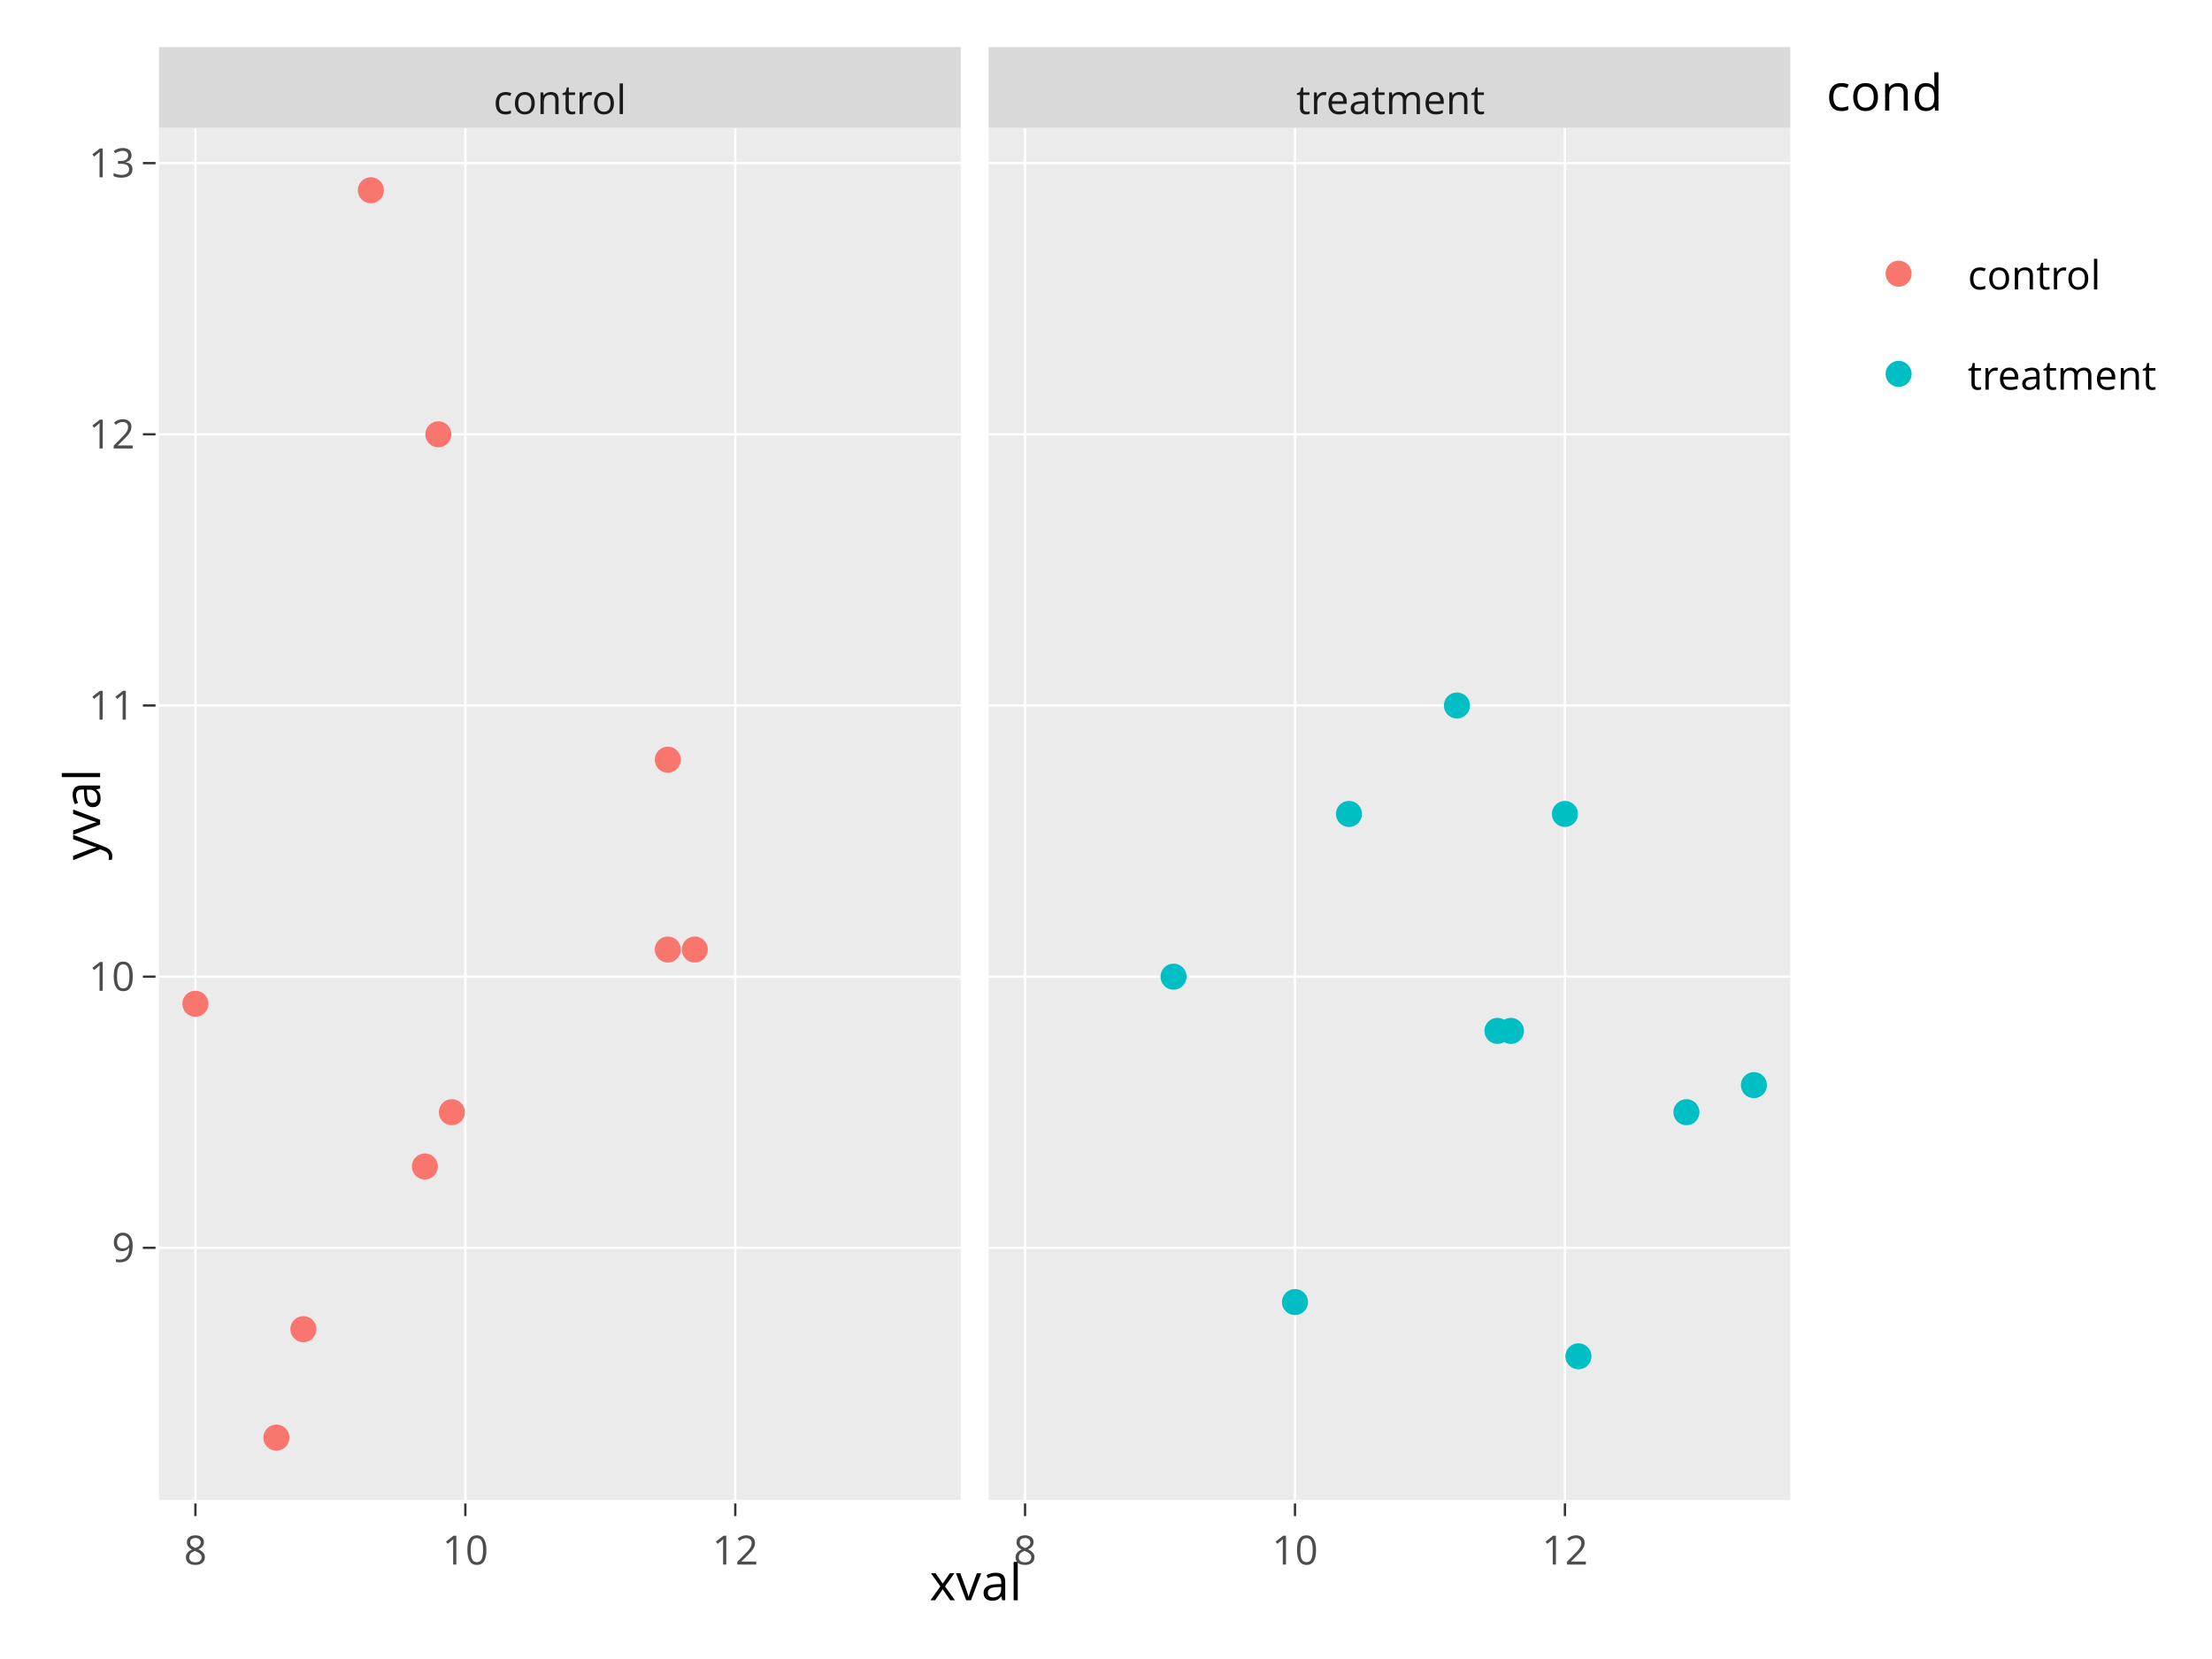
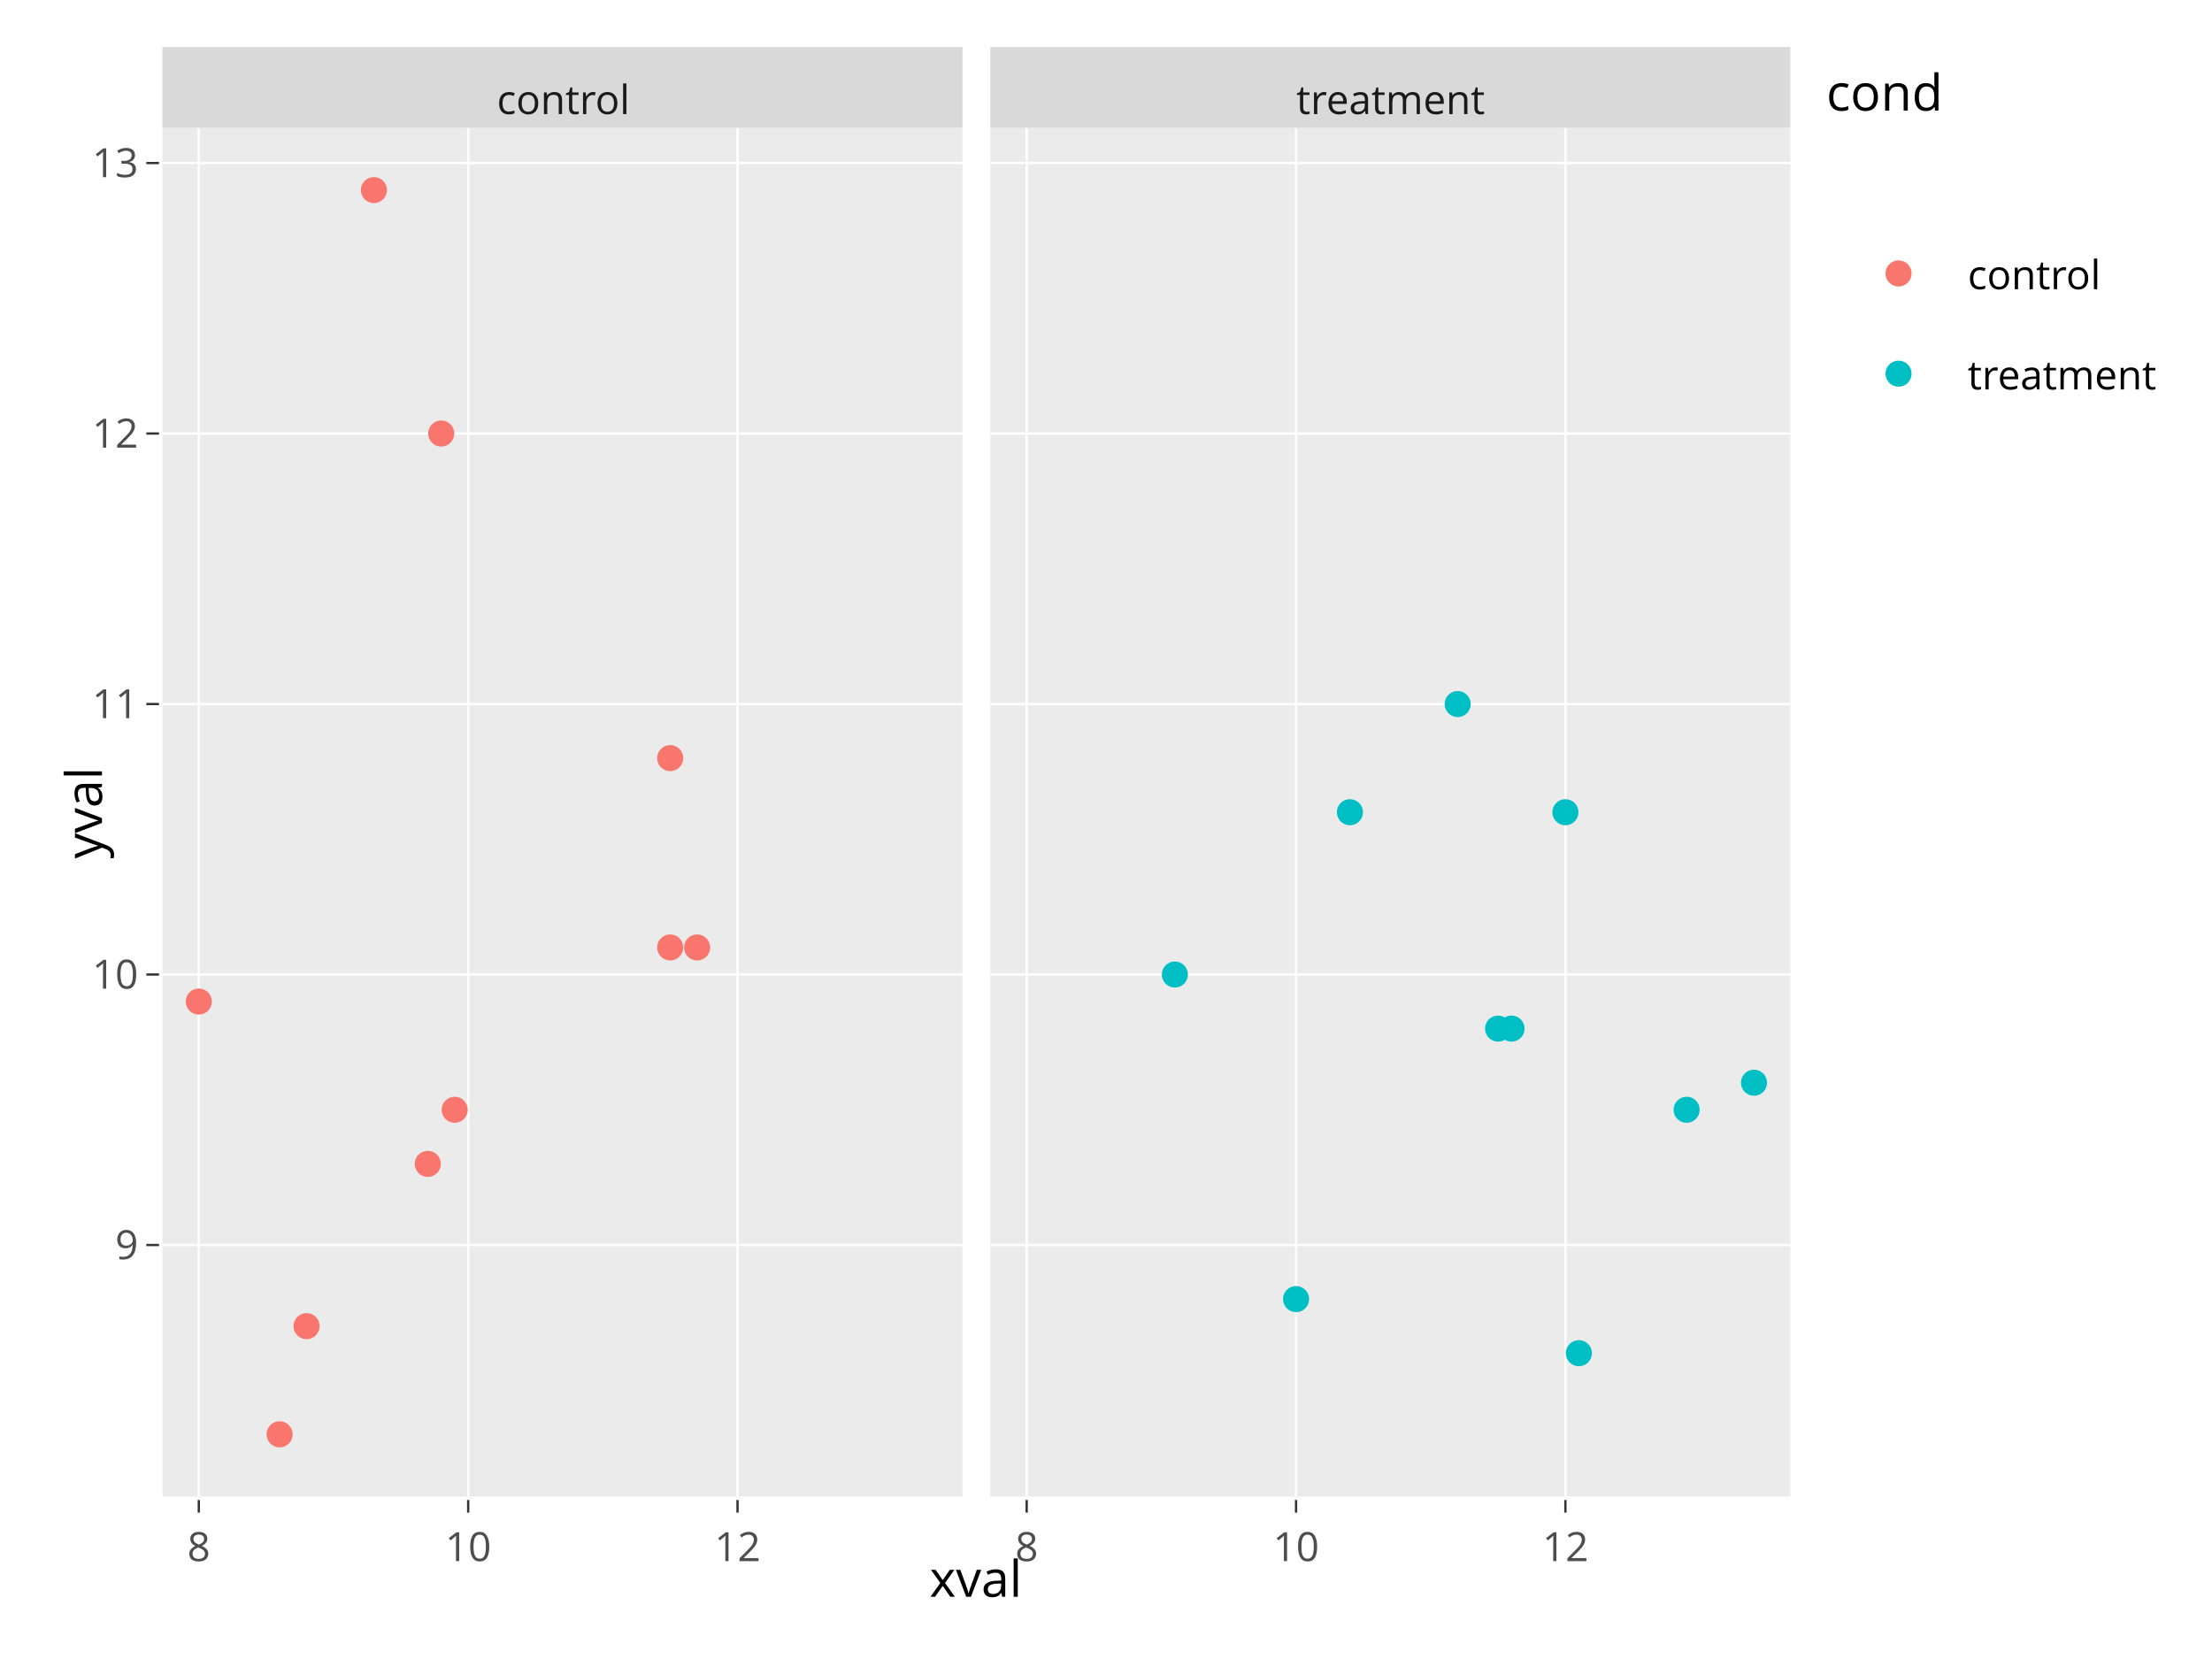
<svg xmlns="http://www.w3.org/2000/svg" class="main-svg" width="640" height="480" viewBox="0 0 640 480">
  <rect x="0" y="0" width="640" height="480" style="fill: rgb(255, 255, 255); fill-opacity: 1;" />
  <defs id="defs-">
    <g class="clips">
      <clipPath id="clipxyplot" class="plotclip">
-         <rect width="231.959" height="397" />
+         <rect width="231.467" height="396" />
      </clipPath>
      <clipPath id="clipx2yplot" class="plotclip">
-         <rect width="231.959" height="397" />
+         <rect width="231.467" height="396" />
      </clipPath>
      <clipPath class="axesclip" id="clipx">
-         <rect x="46" y="0" width="231.959" height="480" />
+         <rect x="47" y="0" width="231.467" height="480" />
      </clipPath>
      <clipPath class="axesclip" id="clipy">
-         <rect x="0" y="37" width="640" height="397" />
+         <rect x="0" y="37" width="640" height="396" />
      </clipPath>
      <clipPath class="axesclip" id="clipxy">
-         <rect x="46" y="37" width="231.959" height="397" />
+         <rect x="47" y="37" width="231.467" height="396" />
      </clipPath>
      <clipPath class="axesclip" id="clipx2">
-         <rect x="286.041" y="0" width="231.959" height="480" />
+         <rect x="286.533" y="0" width="231.467" height="480" />
      </clipPath>
      <clipPath class="axesclip" id="clipx2y">
-         <rect x="286.041" y="37" width="231.959" height="397" />
+         <rect x="286.533" y="37" width="231.467" height="396" />
      </clipPath>
    </g>
    <g class="gradients" />
  </defs>
  <g class="bglayer">
-     <rect class="bg" x="46" y="37" width="231.959" height="397" style="fill: rgb(235, 235, 235); fill-opacity: 1; stroke-width: 0;" />
-     <rect class="bg" x="286.041" y="37" width="231.959" height="397" style="fill: rgb(235, 235, 235); fill-opacity: 1; stroke-width: 0;" />
+     <rect class="bg" x="47" y="37" width="231.467" height="396" style="fill: rgb(235, 235, 235); fill-opacity: 1; stroke-width: 0;" />
+     <rect class="bg" x="286.533" y="37" width="231.467" height="396" style="fill: rgb(235, 235, 235); fill-opacity: 1; stroke-width: 0;" />
  </g>
  <g class="layer-below">
    <g class="imagelayer" />
    <g class="shapelayer" />
  </g>
  <g class="cartesianlayer">
    <g class="subplot xy">
      <g class="layer-subplot">
        <g class="shapelayer" />
        <g class="imagelayer" />
      </g>
      <g class="gridlayer">
        <g class="x">
-           <path class="xgrid crisp" transform="translate(56.54,0)" d="M0,37v397" style="stroke: rgb(255, 255, 255); stroke-opacity: 1; stroke-width: 0.664px;" />
-           <path class="xgrid crisp" transform="translate(134.64,0)" d="M0,37v397" style="stroke: rgb(255, 255, 255); stroke-opacity: 1; stroke-width: 0.664px;" />
-           <path class="xgrid crisp" transform="translate(212.74,0)" d="M0,37v397" style="stroke: rgb(255, 255, 255); stroke-opacity: 1; stroke-width: 0.664px;" />
+           <path class="xgrid crisp" transform="translate(57.52,0)" d="M0,37v396" style="stroke: rgb(255, 255, 255); stroke-opacity: 1; stroke-width: 0.664px;" />
+           <path class="xgrid crisp" transform="translate(135.46,0)" d="M0,37v396" style="stroke: rgb(255, 255, 255); stroke-opacity: 1; stroke-width: 0.664px;" />
+           <path class="xgrid crisp" transform="translate(213.39,0)" d="M0,37v396" style="stroke: rgb(255, 255, 255); stroke-opacity: 1; stroke-width: 0.664px;" />
        </g>
        <g class="y">
-           <path class="ygrid crisp" transform="translate(0,361.03)" d="M46,0h231.959" style="stroke: rgb(255, 255, 255); stroke-opacity: 1; stroke-width: 0.664px;" />
-           <path class="ygrid crisp" transform="translate(0,282.58)" d="M46,0h231.959" style="stroke: rgb(255, 255, 255); stroke-opacity: 1; stroke-width: 0.664px;" />
-           <path class="ygrid crisp" transform="translate(0,204.12)" d="M46,0h231.959" style="stroke: rgb(255, 255, 255); stroke-opacity: 1; stroke-width: 0.664px;" />
-           <path class="ygrid crisp" transform="translate(0,125.66)" d="M46,0h231.959" style="stroke: rgb(255, 255, 255); stroke-opacity: 1; stroke-width: 0.664px;" />
-           <path class="ygrid crisp" transform="translate(0,47.2)" d="M46,0h231.959" style="stroke: rgb(255, 255, 255); stroke-opacity: 1; stroke-width: 0.664px;" />
+           <path class="ygrid crisp" transform="translate(0,360.22)" d="M47,0h231.467" style="stroke: rgb(255, 255, 255); stroke-opacity: 1; stroke-width: 0.664px;" />
+           <path class="ygrid crisp" transform="translate(0,281.96)" d="M47,0h231.467" style="stroke: rgb(255, 255, 255); stroke-opacity: 1; stroke-width: 0.664px;" />
+           <path class="ygrid crisp" transform="translate(0,203.7)" d="M47,0h231.467" style="stroke: rgb(255, 255, 255); stroke-opacity: 1; stroke-width: 0.664px;" />
+           <path class="ygrid crisp" transform="translate(0,125.43)" d="M47,0h231.467" style="stroke: rgb(255, 255, 255); stroke-opacity: 1; stroke-width: 0.664px;" />
+           <path class="ygrid crisp" transform="translate(0,47.17)" d="M47,0h231.467" style="stroke: rgb(255, 255, 255); stroke-opacity: 1; stroke-width: 0.664px;" />
        </g>
      </g>
      <g class="zerolinelayer" />
      <path class="xlines-below" />
      <path class="ylines-below" />
      <g class="overlines-below" />
      <g class="xaxislayer-below" />
      <g class="yaxislayer-below" />
      <g class="overaxes-below" />
-       <g class="plot" transform="translate(46, 37)" clip-path="url(#clipxyplot)">
+       <g class="plot" transform="translate(47, 37)" clip-path="url(#clipxyplot)">
        <g class="scatterlayer mlayer">
          <g class="trace scatter trace-vdiffr-plotly-1" style="stroke-miterlimit: 2; opacity: 1;">
            <g class="fills" />
            <g class="errorbars" />
            <g class="lines" />
            <g class="points">
-               <path class="point" transform="translate(147.22,182.81)" d="M2.83,0A2.83,2.83 0 1,1 0,-2.83A2.83,2.83 0 0,1 2.83,0Z" style="opacity: 1; stroke-width: 1.89px; fill: rgb(248, 118, 109); fill-opacity: 1; stroke: rgb(248, 118, 109); stroke-opacity: 1;" />
-               <path class="point" transform="translate(61.31,18.05)" d="M2.83,0A2.83,2.83 0 1,1 0,-2.83A2.83,2.83 0 0,1 2.83,0Z" style="opacity: 1; stroke-width: 1.89px; fill: rgb(248, 118, 109); fill-opacity: 1; stroke: rgb(248, 118, 109); stroke-opacity: 1;" />
-               <path class="point" transform="translate(10.54,253.42)" d="M2.83,0A2.83,2.83 0 1,1 0,-2.83A2.83,2.83 0 0,1 2.83,0Z" style="opacity: 1; stroke-width: 1.89px; fill: rgb(248, 118, 109); fill-opacity: 1; stroke: rgb(248, 118, 109); stroke-opacity: 1;" />
-               <path class="point" transform="translate(147.22,237.73)" d="M2.83,0A2.83,2.83 0 1,1 0,-2.83A2.83,2.83 0 0,1 2.83,0Z" style="opacity: 1; stroke-width: 1.89px; fill: rgb(248, 118, 109); fill-opacity: 1; stroke: rgb(248, 118, 109); stroke-opacity: 1;" />
-               <path class="point" transform="translate(33.97,378.95)" d="M2.83,0A2.83,2.83 0 1,1 0,-2.83A2.83,2.83 0 0,1 2.83,0Z" style="opacity: 1; stroke-width: 1.89px; fill: rgb(248, 118, 109); fill-opacity: 1; stroke: rgb(248, 118, 109); stroke-opacity: 1;" />
-               <path class="point" transform="translate(84.74,284.8)" d="M2.83,0A2.83,2.83 0 1,1 0,-2.83A2.83,2.83 0 0,1 2.83,0Z" style="opacity: 1; stroke-width: 1.89px; fill: rgb(248, 118, 109); fill-opacity: 1; stroke: rgb(248, 118, 109); stroke-opacity: 1;" />
-               <path class="point" transform="translate(41.78,347.57)" d="M2.83,0A2.83,2.83 0 1,1 0,-2.83A2.83,2.83 0 0,1 2.83,0Z" style="opacity: 1; stroke-width: 1.89px; fill: rgb(248, 118, 109); fill-opacity: 1; stroke: rgb(248, 118, 109); stroke-opacity: 1;" />
-               <path class="point" transform="translate(155.03,237.73)" d="M2.83,0A2.83,2.83 0 1,1 0,-2.83A2.83,2.83 0 0,1 2.83,0Z" style="opacity: 1; stroke-width: 1.89px; fill: rgb(248, 118, 109); fill-opacity: 1; stroke: rgb(248, 118, 109); stroke-opacity: 1;" />
-               <path class="point" transform="translate(76.93,300.5)" d="M2.83,0A2.83,2.83 0 1,1 0,-2.83A2.83,2.83 0 0,1 2.83,0Z" style="opacity: 1; stroke-width: 1.89px; fill: rgb(248, 118, 109); fill-opacity: 1; stroke: rgb(248, 118, 109); stroke-opacity: 1;" />
-               <path class="point" transform="translate(80.83,88.66)" d="M2.83,0A2.83,2.83 0 1,1 0,-2.83A2.83,2.83 0 0,1 2.83,0Z" style="opacity: 1; stroke-width: 1.89px; fill: rgb(248, 118, 109); fill-opacity: 1; stroke: rgb(248, 118, 109); stroke-opacity: 1;" />
+               <path class="point" transform="translate(146.91,182.35)" d="M2.83,0A2.83,2.83 0 1,1 0,-2.83A2.83,2.83 0 0,1 2.83,0Z" style="opacity: 1; stroke-width: 1.89px; fill: rgb(248, 118, 109); fill-opacity: 1; stroke: rgb(248, 118, 109); stroke-opacity: 1;" />
+               <path class="point" transform="translate(61.18,18)" d="M2.83,0A2.83,2.83 0 1,1 0,-2.83A2.83,2.83 0 0,1 2.83,0Z" style="opacity: 1; stroke-width: 1.89px; fill: rgb(248, 118, 109); fill-opacity: 1; stroke: rgb(248, 118, 109); stroke-opacity: 1;" />
+               <path class="point" transform="translate(10.52,252.78)" d="M2.83,0A2.83,2.83 0 1,1 0,-2.83A2.83,2.83 0 0,1 2.83,0Z" style="opacity: 1; stroke-width: 1.89px; fill: rgb(248, 118, 109); fill-opacity: 1; stroke: rgb(248, 118, 109); stroke-opacity: 1;" />
+               <path class="point" transform="translate(146.91,237.13)" d="M2.83,0A2.83,2.83 0 1,1 0,-2.83A2.83,2.83 0 0,1 2.83,0Z" style="opacity: 1; stroke-width: 1.89px; fill: rgb(248, 118, 109); fill-opacity: 1; stroke: rgb(248, 118, 109); stroke-opacity: 1;" />
+               <path class="point" transform="translate(33.9,378)" d="M2.83,0A2.83,2.83 0 1,1 0,-2.83A2.83,2.83 0 0,1 2.83,0Z" style="opacity: 1; stroke-width: 1.89px; fill: rgb(248, 118, 109); fill-opacity: 1; stroke: rgb(248, 118, 109); stroke-opacity: 1;" />
+               <path class="point" transform="translate(84.56,284.09)" d="M2.83,0A2.83,2.83 0 1,1 0,-2.83A2.83,2.83 0 0,1 2.83,0Z" style="opacity: 1; stroke-width: 1.89px; fill: rgb(248, 118, 109); fill-opacity: 1; stroke: rgb(248, 118, 109); stroke-opacity: 1;" />
+               <path class="point" transform="translate(41.7,346.7)" d="M2.83,0A2.83,2.83 0 1,1 0,-2.83A2.83,2.83 0 0,1 2.83,0Z" style="opacity: 1; stroke-width: 1.89px; fill: rgb(248, 118, 109); fill-opacity: 1; stroke: rgb(248, 118, 109); stroke-opacity: 1;" />
+               <path class="point" transform="translate(154.7,237.13)" d="M2.83,0A2.83,2.83 0 1,1 0,-2.83A2.83,2.83 0 0,1 2.83,0Z" style="opacity: 1; stroke-width: 1.89px; fill: rgb(248, 118, 109); fill-opacity: 1; stroke: rgb(248, 118, 109); stroke-opacity: 1;" />
+               <path class="point" transform="translate(76.77,299.74)" d="M2.83,0A2.83,2.83 0 1,1 0,-2.83A2.83,2.83 0 0,1 2.83,0Z" style="opacity: 1; stroke-width: 1.89px; fill: rgb(248, 118, 109); fill-opacity: 1; stroke: rgb(248, 118, 109); stroke-opacity: 1;" />
+               <path class="point" transform="translate(80.66,88.43)" d="M2.83,0A2.83,2.83 0 1,1 0,-2.83A2.83,2.83 0 0,1 2.83,0Z" style="opacity: 1; stroke-width: 1.89px; fill: rgb(248, 118, 109); fill-opacity: 1; stroke: rgb(248, 118, 109); stroke-opacity: 1;" />
            </g>
            <g class="text" />
          </g>
        </g>
      </g>
      <g class="overplot" />
      <path class="xlines-above crisp" d="" style="fill: none; stroke-width: 1px; stroke: rgb(0, 0, 0); stroke-opacity: 0;" />
      <path class="ylines-above crisp" d="" style="fill: none; stroke-width: 1px; stroke: rgb(0, 0, 0); stroke-opacity: 0;" />
      <g class="overlines-above" />
      <g class="xaxislayer-above">
-         <path class="xtick ticks crisp" d="M0,435v3.653" transform="translate(56.54,0)" style="stroke: rgb(51, 51, 51); stroke-opacity: 1; stroke-width: 0.664px;" />
-         <path class="xtick ticks crisp" d="M0,435v3.653" transform="translate(134.64,0)" style="stroke: rgb(51, 51, 51); stroke-opacity: 1; stroke-width: 0.664px;" />
-         <path class="xtick ticks crisp" d="M0,435v3.653" transform="translate(212.74,0)" style="stroke: rgb(51, 51, 51); stroke-opacity: 1; stroke-width: 0.664px;" />
+         <path class="xtick ticks crisp" d="M0,434v3.653" transform="translate(57.52,0)" style="stroke: rgb(51, 51, 51); stroke-opacity: 1; stroke-width: 0.664px;" />
+         <path class="xtick ticks crisp" d="M0,434v3.653" transform="translate(135.46,0)" style="stroke: rgb(51, 51, 51); stroke-opacity: 1; stroke-width: 0.664px;" />
+         <path class="xtick ticks crisp" d="M0,434v3.653" transform="translate(213.39,0)" style="stroke: rgb(51, 51, 51); stroke-opacity: 1; stroke-width: 0.664px;" />
        <g class="xtick">
-           <text text-anchor="middle" x="0" y="452.68" transform="translate(56.54,0)" style="font-family: 'Open Sans', verdana, arial, sans-serif; font-size: 11.69px; fill: rgb(77, 77, 77); fill-opacity: 1; white-space: pre;">8</text>
+           <text text-anchor="middle" x="0" y="451.68" transform="translate(57.52,0)" style="font-family: 'Open Sans', verdana, arial, sans-serif; font-size: 11.69px; fill: rgb(77, 77, 77); fill-opacity: 1; white-space: pre;">8</text>
        </g>
        <g class="xtick">
-           <text text-anchor="middle" x="0" y="452.68" transform="translate(134.64,0)" style="font-family: 'Open Sans', verdana, arial, sans-serif; font-size: 11.69px; fill: rgb(77, 77, 77); fill-opacity: 1; white-space: pre;">10</text>
+           <text text-anchor="middle" x="0" y="451.68" transform="translate(135.46,0)" style="font-family: 'Open Sans', verdana, arial, sans-serif; font-size: 11.69px; fill: rgb(77, 77, 77); fill-opacity: 1; white-space: pre;">10</text>
        </g>
        <g class="xtick">
-           <text text-anchor="middle" x="0" y="452.68" transform="translate(212.74,0)" style="font-family: 'Open Sans', verdana, arial, sans-serif; font-size: 11.69px; fill: rgb(77, 77, 77); fill-opacity: 1; white-space: pre;">12</text>
+           <text text-anchor="middle" x="0" y="451.68" transform="translate(213.39,0)" style="font-family: 'Open Sans', verdana, arial, sans-serif; font-size: 11.69px; fill: rgb(77, 77, 77); fill-opacity: 1; white-space: pre;">12</text>
        </g>
      </g>
      <g class="yaxislayer-above">
-         <path class="ytick ticks crisp" d="M45,0h-3.653" transform="translate(0,361.03)" style="stroke: rgb(51, 51, 51); stroke-opacity: 1; stroke-width: 0.664px;" />
-         <path class="ytick ticks crisp" d="M45,0h-3.653" transform="translate(0,282.58)" style="stroke: rgb(51, 51, 51); stroke-opacity: 1; stroke-width: 0.664px;" />
-         <path class="ytick ticks crisp" d="M45,0h-3.653" transform="translate(0,204.12)" style="stroke: rgb(51, 51, 51); stroke-opacity: 1; stroke-width: 0.664px;" />
-         <path class="ytick ticks crisp" d="M45,0h-3.653" transform="translate(0,125.66)" style="stroke: rgb(51, 51, 51); stroke-opacity: 1; stroke-width: 0.664px;" />
-         <path class="ytick ticks crisp" d="M45,0h-3.653" transform="translate(0,47.2)" style="stroke: rgb(51, 51, 51); stroke-opacity: 1; stroke-width: 0.664px;" />
-         <g class="ytick">
-           <text text-anchor="end" x="39.009" y="4.091" transform="translate(0,361.03)" style="font-family: 'Open Sans', verdana, arial, sans-serif; font-size: 11.69px; fill: rgb(77, 77, 77); fill-opacity: 1; white-space: pre;">9</text>
-         </g>
-         <g class="ytick">
-           <text text-anchor="end" x="39.009" y="4.091" transform="translate(0,282.58)" style="font-family: 'Open Sans', verdana, arial, sans-serif; font-size: 11.69px; fill: rgb(77, 77, 77); fill-opacity: 1; white-space: pre;">10</text>
-         </g>
-         <g class="ytick">
-           <text text-anchor="end" x="39.009" y="4.091" transform="translate(0,204.12)" style="font-family: 'Open Sans', verdana, arial, sans-serif; font-size: 11.69px; fill: rgb(77, 77, 77); fill-opacity: 1; white-space: pre;">11</text>
-         </g>
-         <g class="ytick">
-           <text text-anchor="end" x="39.009" y="4.091" transform="translate(0,125.66)" style="font-family: 'Open Sans', verdana, arial, sans-serif; font-size: 11.69px; fill: rgb(77, 77, 77); fill-opacity: 1; white-space: pre;">12</text>
-         </g>
-         <g class="ytick">
-           <text text-anchor="end" x="39.009" y="4.091" transform="translate(0,47.2)" style="font-family: 'Open Sans', verdana, arial, sans-serif; font-size: 11.69px; fill: rgb(77, 77, 77); fill-opacity: 1; white-space: pre;">13</text>
+         <path class="ytick ticks crisp" d="M46,0h-3.653" transform="translate(0,360.22)" style="stroke: rgb(51, 51, 51); stroke-opacity: 1; stroke-width: 0.664px;" />
+         <path class="ytick ticks crisp" d="M46,0h-3.653" transform="translate(0,281.96)" style="stroke: rgb(51, 51, 51); stroke-opacity: 1; stroke-width: 0.664px;" />
+         <path class="ytick ticks crisp" d="M46,0h-3.653" transform="translate(0,203.7)" style="stroke: rgb(51, 51, 51); stroke-opacity: 1; stroke-width: 0.664px;" />
+         <path class="ytick ticks crisp" d="M46,0h-3.653" transform="translate(0,125.43)" style="stroke: rgb(51, 51, 51); stroke-opacity: 1; stroke-width: 0.664px;" />
+         <path class="ytick ticks crisp" d="M46,0h-3.653" transform="translate(0,47.17)" style="stroke: rgb(51, 51, 51); stroke-opacity: 1; stroke-width: 0.664px;" />
+         <g class="ytick">
+           <text text-anchor="end" x="40.009" y="4.091" transform="translate(0,360.22)" style="font-family: 'Open Sans', verdana, arial, sans-serif; font-size: 11.69px; fill: rgb(77, 77, 77); fill-opacity: 1; white-space: pre;">9</text>
+         </g>
+         <g class="ytick">
+           <text text-anchor="end" x="40.009" y="4.091" transform="translate(0,281.96)" style="font-family: 'Open Sans', verdana, arial, sans-serif; font-size: 11.69px; fill: rgb(77, 77, 77); fill-opacity: 1; white-space: pre;">10</text>
+         </g>
+         <g class="ytick">
+           <text text-anchor="end" x="40.009" y="4.091" transform="translate(0,203.7)" style="font-family: 'Open Sans', verdana, arial, sans-serif; font-size: 11.69px; fill: rgb(77, 77, 77); fill-opacity: 1; white-space: pre;">11</text>
+         </g>
+         <g class="ytick">
+           <text text-anchor="end" x="40.009" y="4.091" transform="translate(0,125.43)" style="font-family: 'Open Sans', verdana, arial, sans-serif; font-size: 11.69px; fill: rgb(77, 77, 77); fill-opacity: 1; white-space: pre;">12</text>
+         </g>
+         <g class="ytick">
+           <text text-anchor="end" x="40.009" y="4.091" transform="translate(0,47.17)" style="font-family: 'Open Sans', verdana, arial, sans-serif; font-size: 11.69px; fill: rgb(77, 77, 77); fill-opacity: 1; white-space: pre;">13</text>
        </g>
      </g>
      <g class="overaxes-above" />
    </g>
    <g class="subplot x2y">
      <g class="layer-subplot">
        <g class="shapelayer" />
        <g class="imagelayer" />
      </g>
      <g class="gridlayer">
        <g class="x2">
-           <path class="x2grid crisp" transform="translate(296.5811,0)" d="M0,37v397" style="stroke: rgb(255, 255, 255); stroke-opacity: 1; stroke-width: 0.664px;" />
-           <path class="x2grid crisp" transform="translate(374.6811,0)" d="M0,37v397" style="stroke: rgb(255, 255, 255); stroke-opacity: 1; stroke-width: 0.664px;" />
-           <path class="x2grid crisp" transform="translate(452.7811,0)" d="M0,37v397" style="stroke: rgb(255, 255, 255); stroke-opacity: 1; stroke-width: 0.664px;" />
+           <path class="x2grid crisp" transform="translate(297.0525,0)" d="M0,37v396" style="stroke: rgb(255, 255, 255); stroke-opacity: 1; stroke-width: 0.664px;" />
+           <path class="x2grid crisp" transform="translate(374.9925,0)" d="M0,37v396" style="stroke: rgb(255, 255, 255); stroke-opacity: 1; stroke-width: 0.664px;" />
+           <path class="x2grid crisp" transform="translate(452.9225,0)" d="M0,37v396" style="stroke: rgb(255, 255, 255); stroke-opacity: 1; stroke-width: 0.664px;" />
        </g>
        <g class="y">
-           <path class="ygrid crisp" transform="translate(0,361.03)" d="M286.041,0h231.959" style="stroke: rgb(255, 255, 255); stroke-opacity: 1; stroke-width: 0.664px;" />
-           <path class="ygrid crisp" transform="translate(0,282.58)" d="M286.041,0h231.959" style="stroke: rgb(255, 255, 255); stroke-opacity: 1; stroke-width: 0.664px;" />
-           <path class="ygrid crisp" transform="translate(0,204.12)" d="M286.041,0h231.959" style="stroke: rgb(255, 255, 255); stroke-opacity: 1; stroke-width: 0.664px;" />
-           <path class="ygrid crisp" transform="translate(0,125.66)" d="M286.041,0h231.959" style="stroke: rgb(255, 255, 255); stroke-opacity: 1; stroke-width: 0.664px;" />
-           <path class="ygrid crisp" transform="translate(0,47.2)" d="M286.041,0h231.959" style="stroke: rgb(255, 255, 255); stroke-opacity: 1; stroke-width: 0.664px;" />
+           <path class="ygrid crisp" transform="translate(0,360.22)" d="M286.533,0h231.467" style="stroke: rgb(255, 255, 255); stroke-opacity: 1; stroke-width: 0.664px;" />
+           <path class="ygrid crisp" transform="translate(0,281.96)" d="M286.533,0h231.467" style="stroke: rgb(255, 255, 255); stroke-opacity: 1; stroke-width: 0.664px;" />
+           <path class="ygrid crisp" transform="translate(0,203.7)" d="M286.533,0h231.467" style="stroke: rgb(255, 255, 255); stroke-opacity: 1; stroke-width: 0.664px;" />
+           <path class="ygrid crisp" transform="translate(0,125.43)" d="M286.533,0h231.467" style="stroke: rgb(255, 255, 255); stroke-opacity: 1; stroke-width: 0.664px;" />
+           <path class="ygrid crisp" transform="translate(0,47.17)" d="M286.533,0h231.467" style="stroke: rgb(255, 255, 255); stroke-opacity: 1; stroke-width: 0.664px;" />
        </g>
      </g>
      <g class="zerolinelayer" />
      <path class="xlines-below" />
      <path class="ylines-below" />
      <g class="overlines-below" />
      <g class="xaxislayer-below" />
      <g class="yaxislayer-below" />
      <g class="overaxes-below" />
-       <g class="plot" transform="translate(286.0411, 37)" clip-path="url(#clipx2yplot)">
+       <g class="plot" transform="translate(286.5325, 37)" clip-path="url(#clipx2yplot)">
        <g class="scatterlayer mlayer">
          <g class="trace scatter trace-vdiffr-plotly-2" style="stroke-miterlimit: 2; opacity: 1;">
            <g class="fills" />
            <g class="errorbars" />
            <g class="lines" />
            <g class="points">
-               <path class="point" transform="translate(104.26,198.5)" d="M2.83,0A2.83,2.83 0 1,1 0,-2.83A2.83,2.83 0 0,1 2.83,0Z" style="opacity: 1; stroke-width: 1.89px; fill: rgb(0, 191, 196); fill-opacity: 1; stroke: rgb(0, 191, 196); stroke-opacity: 1;" />
-               <path class="point" transform="translate(170.65,355.42)" d="M2.83,0A2.83,2.83 0 1,1 0,-2.83A2.83,2.83 0 0,1 2.83,0Z" style="opacity: 1; stroke-width: 1.89px; fill: rgb(0, 191, 196); fill-opacity: 1; stroke: rgb(0, 191, 196); stroke-opacity: 1;" />
-               <path class="point" transform="translate(135.5,167.12)" d="M2.83,0A2.83,2.83 0 1,1 0,-2.83A2.83,2.83 0 0,1 2.83,0Z" style="opacity: 1; stroke-width: 1.89px; fill: rgb(0, 191, 196); fill-opacity: 1; stroke: rgb(0, 191, 196); stroke-opacity: 1;" />
-               <path class="point" transform="translate(88.64,339.73)" d="M2.83,0A2.83,2.83 0 1,1 0,-2.83A2.83,2.83 0 0,1 2.83,0Z" style="opacity: 1; stroke-width: 1.89px; fill: rgb(0, 191, 196); fill-opacity: 1; stroke: rgb(0, 191, 196); stroke-opacity: 1;" />
-               <path class="point" transform="translate(201.89,284.8)" d="M2.83,0A2.83,2.83 0 1,1 0,-2.83A2.83,2.83 0 0,1 2.83,0Z" style="opacity: 1; stroke-width: 1.89px; fill: rgb(0, 191, 196); fill-opacity: 1; stroke: rgb(0, 191, 196); stroke-opacity: 1;" />
-               <path class="point" transform="translate(53.5,245.58)" d="M2.83,0A2.83,2.83 0 1,1 0,-2.83A2.83,2.83 0 0,1 2.83,0Z" style="opacity: 1; stroke-width: 1.89px; fill: rgb(0, 191, 196); fill-opacity: 1; stroke: rgb(0, 191, 196); stroke-opacity: 1;" />
-               <path class="point" transform="translate(221.42,276.96)" d="M2.83,0A2.83,2.83 0 1,1 0,-2.83A2.83,2.83 0 0,1 2.83,0Z" style="opacity: 1; stroke-width: 1.89px; fill: rgb(0, 191, 196); fill-opacity: 1; stroke: rgb(0, 191, 196); stroke-opacity: 1;" />
-               <path class="point" transform="translate(151.12,261.27)" d="M2.83,0A2.83,2.83 0 1,1 0,-2.83A2.83,2.83 0 0,1 2.83,0Z" style="opacity: 1; stroke-width: 1.89px; fill: rgb(0, 191, 196); fill-opacity: 1; stroke: rgb(0, 191, 196); stroke-opacity: 1;" />
-               <path class="point" transform="translate(147.22,261.27)" d="M2.83,0A2.83,2.83 0 1,1 0,-2.83A2.83,2.83 0 0,1 2.83,0Z" style="opacity: 1; stroke-width: 1.89px; fill: rgb(0, 191, 196); fill-opacity: 1; stroke: rgb(0, 191, 196); stroke-opacity: 1;" />
-               <path class="point" transform="translate(166.74,198.5)" d="M2.83,0A2.83,2.83 0 1,1 0,-2.83A2.83,2.83 0 0,1 2.83,0Z" style="opacity: 1; stroke-width: 1.89px; fill: rgb(0, 191, 196); fill-opacity: 1; stroke: rgb(0, 191, 196); stroke-opacity: 1;" />
+               <path class="point" transform="translate(104.04,198)" d="M2.83,0A2.83,2.83 0 1,1 0,-2.83A2.83,2.83 0 0,1 2.83,0Z" style="opacity: 1; stroke-width: 1.89px; fill: rgb(0, 191, 196); fill-opacity: 1; stroke: rgb(0, 191, 196); stroke-opacity: 1;" />
+               <path class="point" transform="translate(170.29,354.52)" d="M2.83,0A2.83,2.83 0 1,1 0,-2.83A2.83,2.83 0 0,1 2.83,0Z" style="opacity: 1; stroke-width: 1.89px; fill: rgb(0, 191, 196); fill-opacity: 1; stroke: rgb(0, 191, 196); stroke-opacity: 1;" />
+               <path class="point" transform="translate(135.22,166.7)" d="M2.83,0A2.83,2.83 0 1,1 0,-2.83A2.83,2.83 0 0,1 2.83,0Z" style="opacity: 1; stroke-width: 1.89px; fill: rgb(0, 191, 196); fill-opacity: 1; stroke: rgb(0, 191, 196); stroke-opacity: 1;" />
+               <path class="point" transform="translate(88.46,338.87)" d="M2.83,0A2.83,2.83 0 1,1 0,-2.83A2.83,2.83 0 0,1 2.83,0Z" style="opacity: 1; stroke-width: 1.89px; fill: rgb(0, 191, 196); fill-opacity: 1; stroke: rgb(0, 191, 196); stroke-opacity: 1;" />
+               <path class="point" transform="translate(201.46,284.09)" d="M2.83,0A2.83,2.83 0 1,1 0,-2.83A2.83,2.83 0 0,1 2.83,0Z" style="opacity: 1; stroke-width: 1.89px; fill: rgb(0, 191, 196); fill-opacity: 1; stroke: rgb(0, 191, 196); stroke-opacity: 1;" />
+               <path class="point" transform="translate(53.39,244.96)" d="M2.83,0A2.83,2.83 0 1,1 0,-2.83A2.83,2.83 0 0,1 2.83,0Z" style="opacity: 1; stroke-width: 1.89px; fill: rgb(0, 191, 196); fill-opacity: 1; stroke: rgb(0, 191, 196); stroke-opacity: 1;" />
+               <path class="point" transform="translate(220.95,276.26)" d="M2.83,0A2.83,2.83 0 1,1 0,-2.83A2.83,2.83 0 0,1 2.83,0Z" style="opacity: 1; stroke-width: 1.89px; fill: rgb(0, 191, 196); fill-opacity: 1; stroke: rgb(0, 191, 196); stroke-opacity: 1;" />
+               <path class="point" transform="translate(150.8,260.61)" d="M2.83,0A2.83,2.83 0 1,1 0,-2.83A2.83,2.83 0 0,1 2.83,0Z" style="opacity: 1; stroke-width: 1.89px; fill: rgb(0, 191, 196); fill-opacity: 1; stroke: rgb(0, 191, 196); stroke-opacity: 1;" />
+               <path class="point" transform="translate(146.91,260.61)" d="M2.83,0A2.83,2.83 0 1,1 0,-2.83A2.83,2.83 0 0,1 2.83,0Z" style="opacity: 1; stroke-width: 1.89px; fill: rgb(0, 191, 196); fill-opacity: 1; stroke: rgb(0, 191, 196); stroke-opacity: 1;" />
+               <path class="point" transform="translate(166.39,198)" d="M2.83,0A2.83,2.83 0 1,1 0,-2.83A2.83,2.83 0 0,1 2.83,0Z" style="opacity: 1; stroke-width: 1.89px; fill: rgb(0, 191, 196); fill-opacity: 1; stroke: rgb(0, 191, 196); stroke-opacity: 1;" />
            </g>
            <g class="text" />
          </g>
        </g>
      </g>
      <g class="overplot" />
      <path class="xlines-above crisp" d="" style="fill: none; stroke-width: 1px; stroke: rgb(0, 0, 0); stroke-opacity: 0;" />
      <path class="ylines-above crisp" d="M0,0" style="fill: none;" />
      <g class="overlines-above" />
      <g class="xaxislayer-above">
-         <path class="x2tick ticks crisp" d="M0,435v3.653" transform="translate(296.5811,0)" style="stroke: rgb(51, 51, 51); stroke-opacity: 1; stroke-width: 0.664px;" />
-         <path class="x2tick ticks crisp" d="M0,435v3.653" transform="translate(374.6811,0)" style="stroke: rgb(51, 51, 51); stroke-opacity: 1; stroke-width: 0.664px;" />
-         <path class="x2tick ticks crisp" d="M0,435v3.653" transform="translate(452.7811,0)" style="stroke: rgb(51, 51, 51); stroke-opacity: 1; stroke-width: 0.664px;" />
+         <path class="x2tick ticks crisp" d="M0,434v3.653" transform="translate(297.0525,0)" style="stroke: rgb(51, 51, 51); stroke-opacity: 1; stroke-width: 0.664px;" />
+         <path class="x2tick ticks crisp" d="M0,434v3.653" transform="translate(374.9925,0)" style="stroke: rgb(51, 51, 51); stroke-opacity: 1; stroke-width: 0.664px;" />
+         <path class="x2tick ticks crisp" d="M0,434v3.653" transform="translate(452.9225,0)" style="stroke: rgb(51, 51, 51); stroke-opacity: 1; stroke-width: 0.664px;" />
        <g class="x2tick">
-           <text text-anchor="middle" x="0" y="452.68" transform="translate(296.5811,0)" style="font-family: 'Open Sans', verdana, arial, sans-serif; font-size: 11.69px; fill: rgb(77, 77, 77); fill-opacity: 1; white-space: pre;">8</text>
+           <text text-anchor="middle" x="0" y="451.68" transform="translate(297.0525,0)" style="font-family: 'Open Sans', verdana, arial, sans-serif; font-size: 11.69px; fill: rgb(77, 77, 77); fill-opacity: 1; white-space: pre;">8</text>
        </g>
        <g class="x2tick">
-           <text text-anchor="middle" x="0" y="452.68" transform="translate(374.6811,0)" style="font-family: 'Open Sans', verdana, arial, sans-serif; font-size: 11.69px; fill: rgb(77, 77, 77); fill-opacity: 1; white-space: pre;">10</text>
+           <text text-anchor="middle" x="0" y="451.68" transform="translate(374.9925,0)" style="font-family: 'Open Sans', verdana, arial, sans-serif; font-size: 11.69px; fill: rgb(77, 77, 77); fill-opacity: 1; white-space: pre;">10</text>
        </g>
        <g class="x2tick">
-           <text text-anchor="middle" x="0" y="452.68" transform="translate(452.7811,0)" style="font-family: 'Open Sans', verdana, arial, sans-serif; font-size: 11.69px; fill: rgb(77, 77, 77); fill-opacity: 1; white-space: pre;">12</text>
+           <text text-anchor="middle" x="0" y="451.68" transform="translate(452.9225,0)" style="font-family: 'Open Sans', verdana, arial, sans-serif; font-size: 11.69px; fill: rgb(77, 77, 77); fill-opacity: 1; white-space: pre;">12</text>
        </g>
      </g>
      <g class="yaxislayer-above" />
      <g class="overaxes-above" />
    </g>
  </g>
  <g class="polarlayer" />
  <g class="ternarylayer" />
  <g class="geolayer" />
  <g class="pielayer" />
  <g class="glimages" />
  <defs id="topdefs-">
    <g class="clips" />
    <clipPath id="legend">
      <rect width="97.22" height="58.22" x="1.89" y="1.89" />
    </clipPath>
  </defs>
  <g class="layer-above">
    <g class="imagelayer" />
    <g class="shapelayer">
-       <path data-index="0" fill-rule="evenodd" d="M46,434H277.959V37H46Z" style="opacity: 1; stroke: rgb(0, 0, 0); stroke-opacity: 0; fill: rgb(0, 0, 0); fill-opacity: 0; stroke-width: 0px;" />
-       <path data-index="1" fill-rule="evenodd" d="M46,37H277.959V13.621H46Z" style="opacity: 1; stroke: rgb(0, 0, 0); stroke-opacity: 0; fill: rgb(217, 217, 217); fill-opacity: 1; stroke-width: 0.664px;" />
-       <path data-index="2" fill-rule="evenodd" d="M286.041,434H518V37H286.041Z" style="opacity: 1; stroke: rgb(0, 0, 0); stroke-opacity: 0; fill: rgb(0, 0, 0); fill-opacity: 0; stroke-width: 0px;" />
-       <path data-index="3" fill-rule="evenodd" d="M286.041,37H518V13.621H286.041Z" style="opacity: 1; stroke: rgb(0, 0, 0); stroke-opacity: 0; fill: rgb(217, 217, 217); fill-opacity: 1; stroke-width: 0.664px;" />
+       <path data-index="0" fill-rule="evenodd" d="M47,433H278.467V37H47Z" style="opacity: 1; stroke: rgb(0, 0, 0); stroke-opacity: 0; fill: rgb(0, 0, 0); fill-opacity: 0; stroke-width: 0px;" />
+       <path data-index="1" fill-rule="evenodd" d="M47,37H278.467V13.621H47Z" style="opacity: 1; stroke: rgb(0, 0, 0); stroke-opacity: 0; fill: rgb(217, 217, 217); fill-opacity: 1; stroke-width: 0.664px;" />
+       <path data-index="2" fill-rule="evenodd" d="M286.533,433H518V37H286.533Z" style="opacity: 1; stroke: rgb(0, 0, 0); stroke-opacity: 0; fill: rgb(0, 0, 0); fill-opacity: 0; stroke-width: 0px;" />
+       <path data-index="3" fill-rule="evenodd" d="M286.533,37H518V13.621H286.533Z" style="opacity: 1; stroke: rgb(0, 0, 0); stroke-opacity: 0; fill: rgb(217, 217, 217); fill-opacity: 1; stroke-width: 0.664px;" />
    </g>
  </g>
  <g class="infolayer">
-     <g class="legend" pointer-events="all" transform="translate(527.44, 62.78937)">
+     <g class="legend" pointer-events="all" transform="translate(527.42, 62.72441)">
      <rect class="bg" shape-rendering="crispEdges" width="99.11" height="60.11" x="0.945" y="0.945" style="stroke: rgb(0, 0, 0); stroke-opacity: 0; fill: rgb(255, 255, 255); fill-opacity: 1; stroke-width: 1.89px;" />
      <g class="scrollbox" transform="translate(0, 0)" clip-path="url(#legend)">
        <g class="groups" transform="translate(0, 0)">
          <g class="traces" transform="translate(1.889764, 16.38976)" style="opacity: 1;">
+             <text class="legendtext user-select-none" text-anchor="start" x="40" y="4.559" style="font-family: 'Open Sans', verdana, arial, sans-serif; font-size: 11.69px; fill: rgb(0, 0, 0); fill-opacity: 1; white-space: pre;">control</text>
+             <rect class="legendtoggle" pointer-events="all" x="0" y="-9.5" width="141" height="19" style="cursor: pointer; fill: rgb(0, 0, 0); fill-opacity: 0;" />
            <g class="layers" style="opacity: 1;">
              <g class="legendfill" />
              <g class="legendlines" />
              <g class="legendsymbols">
                <g class="legendpoints">
                  <path class="scatterpts" transform="translate(20,0)" d="M2.83,0A2.83,2.83 0 1,1 0,-2.83A2.83,2.83 0 0,1 2.83,0Z" style="opacity: 1; stroke-width: 1.89px; fill: rgb(248, 118, 109); fill-opacity: 1; stroke: rgb(248, 118, 109); stroke-opacity: 1;" />
                </g>
              </g>
            </g>
-             <text class="legendtext user-select-none" text-anchor="start" x="40" y="4.559" style="font-family: 'Open Sans', verdana, arial, sans-serif; font-size: 11.69px; fill: rgb(0, 0, 0); fill-opacity: 1; white-space: pre;">control</text>
-             <rect class="legendtoggle" pointer-events="all" x="0" y="-9.5" width="141" height="19" style="cursor: pointer; fill: rgb(0, 0, 0); fill-opacity: 0;" />
          </g>
        </g>
        <g class="groups" transform="translate(0, 10)">
          <g class="traces" transform="translate(1.889764, 35.38976)" style="opacity: 1;">
+             <text class="legendtext user-select-none" text-anchor="start" x="40" y="4.559" style="font-family: 'Open Sans', verdana, arial, sans-serif; font-size: 11.69px; fill: rgb(0, 0, 0); fill-opacity: 1; white-space: pre;">treatment</text>
+             <rect class="legendtoggle" pointer-events="all" x="0" y="-9.5" width="141" height="19" style="cursor: pointer; fill: rgb(0, 0, 0); fill-opacity: 0;" />
            <g class="layers" style="opacity: 1;">
              <g class="legendfill" />
              <g class="legendlines" />
              <g class="legendsymbols">
                <g class="legendpoints">
                  <path class="scatterpts" transform="translate(20,0)" d="M2.83,0A2.83,2.83 0 1,1 0,-2.83A2.83,2.83 0 0,1 2.83,0Z" style="opacity: 1; stroke-width: 1.89px; fill: rgb(0, 191, 196); fill-opacity: 1; stroke: rgb(0, 191, 196); stroke-opacity: 1;" />
                </g>
              </g>
            </g>
-             <text class="legendtext user-select-none" text-anchor="start" x="40" y="4.559" style="font-family: 'Open Sans', verdana, arial, sans-serif; font-size: 11.69px; fill: rgb(0, 0, 0); fill-opacity: 1; white-space: pre;">treatment</text>
-             <rect class="legendtoggle" pointer-events="all" x="0" y="-9.5" width="141" height="19" style="cursor: pointer; fill: rgb(0, 0, 0); fill-opacity: 0;" />
          </g>
        </g>
      </g>
      <rect class="scrollbar" rx="20" ry="3" width="0" height="0" x="0" y="0" style="fill: rgb(128, 139, 164); fill-opacity: 1;" />
    </g>
    <g class="g-gtitle" />
    <g class="g-xtitle" />
    <g class="g-x2title" />
    <g class="g-ytitle" />
    <g class="annotation" data-index="0" style="opacity: 1;">
-       <g class="annotation-text-g" transform="rotate(0,282,458.0491)">
-         <g class="cursor-pointer" transform="translate(267, 448)">
+       <g class="annotation-text-g" transform="rotate(0,282.5,457.0137)">
+         <g class="cursor-pointer" transform="translate(267, 447)">
          <rect class="bg" x="0.5" y="0.5" width="30" height="19" style="stroke-width: 1px; stroke: rgb(0, 0, 0); stroke-opacity: 0; fill: rgb(0, 0, 0); fill-opacity: 0;" />
          <text class="annotation-text" text-anchor="middle" x="15.328" y="15" style="font-family: 'Open Sans', verdana, arial, sans-serif; font-size: 14.612px; fill: rgb(0, 0, 0); fill-opacity: 1; white-space: pre;">xval</text>
        </g>
      </g>
    </g>
    <g class="annotation" data-index="1" style="opacity: 1;">
-       <g class="annotation-text-g" transform="rotate(-90,23.4726,235.5)">
-         <g class="cursor-pointer" transform="translate(8, 226)">
+       <g class="annotation-text-g" transform="rotate(-90,24.49914,235)">
+         <g class="cursor-pointer" transform="translate(9, 225)">
          <rect class="bg" x="0.5" y="0.5" width="30" height="19" style="stroke-width: 1px; stroke: rgb(0, 0, 0); stroke-opacity: 0; fill: rgb(0, 0, 0); fill-opacity: 0;" />
          <text class="annotation-text" text-anchor="middle" x="15.328" y="15" style="font-family: 'Open Sans', verdana, arial, sans-serif; font-size: 14.612px; fill: rgb(0, 0, 0); fill-opacity: 1; white-space: pre;">yval</text>
        </g>
      </g>
    </g>
    <g class="annotation" data-index="2" style="opacity: 1;">
-       <g class="annotation-text-g" transform="rotate(0,161.9795,28.5)">
-         <g class="cursor-pointer" transform="translate(142, 20)">
+       <g class="annotation-text-g" transform="rotate(0,162.7337,28.5)">
+         <g class="cursor-pointer" transform="translate(143, 20)">
          <rect class="bg" x="0.5" y="0.5" width="39" height="16" style="stroke-width: 1px; stroke: rgb(0, 0, 0); stroke-opacity: 0; fill: rgb(0, 0, 0); fill-opacity: 0;" />
          <text class="annotation-text" text-anchor="middle" x="20" y="13" style="font-family: 'Open Sans', verdana, arial, sans-serif; font-size: 11.69px; fill: rgb(26, 26, 26); fill-opacity: 1; white-space: pre;">control</text>
        </g>
      </g>
    </g>
    <g class="annotation" data-index="3" style="opacity: 1;">
-       <g class="annotation-text-g" transform="rotate(0,402.0205,28.5)">
+       <g class="annotation-text-g" transform="rotate(0,402.2663,28.5)">
        <g class="cursor-pointer" transform="translate(375, 20)">
          <rect class="bg" x="0.5" y="0.5" width="54" height="16" style="stroke-width: 1px; stroke: rgb(0, 0, 0); stroke-opacity: 0; fill: rgb(0, 0, 0); fill-opacity: 0;" />
          <text class="annotation-text" text-anchor="middle" x="27.344" y="13" style="font-family: 'Open Sans', verdana, arial, sans-serif; font-size: 11.69px; fill: rgb(26, 26, 26); fill-opacity: 1; white-space: pre;">treatment</text>
        </g>
      </g>
    </g>
    <g class="annotation" data-index="4" style="opacity: 1;">
-       <g class="annotation-text-g" transform="rotate(0,545.94,27)">
+       <g class="annotation-text-g" transform="rotate(0,545.92,27)">
        <g class="cursor-pointer" transform="translate(527, 17)">
          <rect class="bg" x="0.5" y="0.5" width="36" height="19" style="stroke-width: 1px; stroke: rgb(0, 0, 0); stroke-opacity: 0; fill: rgb(0, 0, 0); fill-opacity: 0;" />
          <text class="annotation-text" text-anchor="middle" x="18.25" y="15" style="font-family: 'Open Sans', verdana, arial, sans-serif; font-size: 14.612px; fill: rgb(0, 0, 0); fill-opacity: 1; white-space: pre;">cond</text>
        </g>
      </g>
    </g>
  </g>
</svg>
